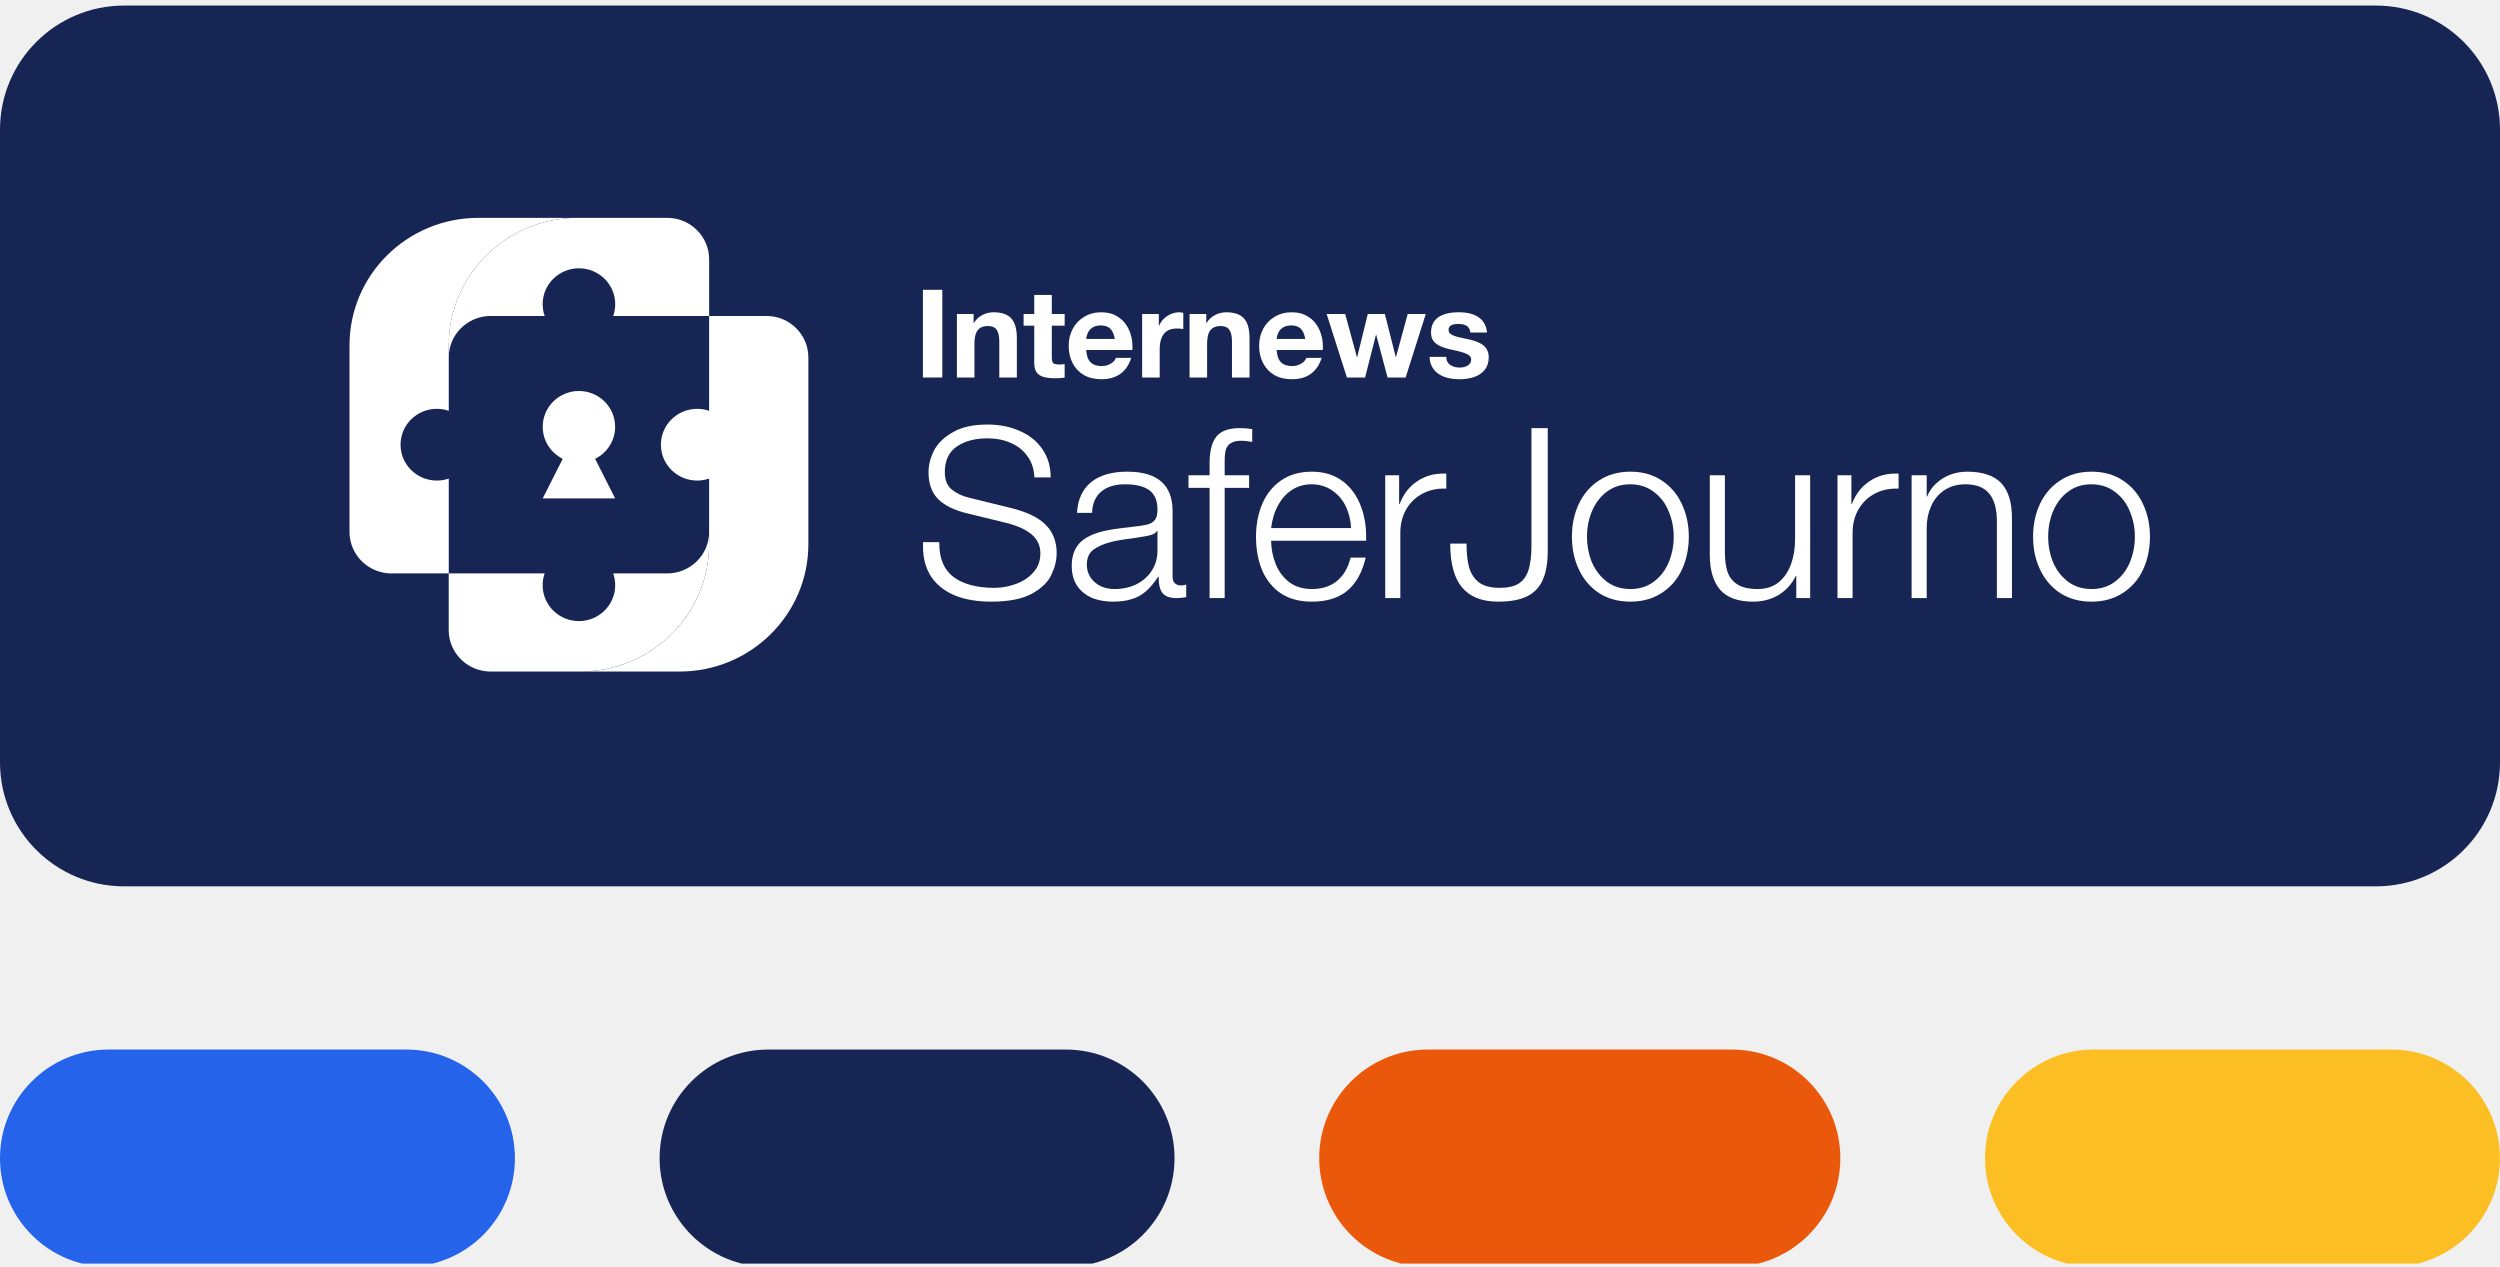
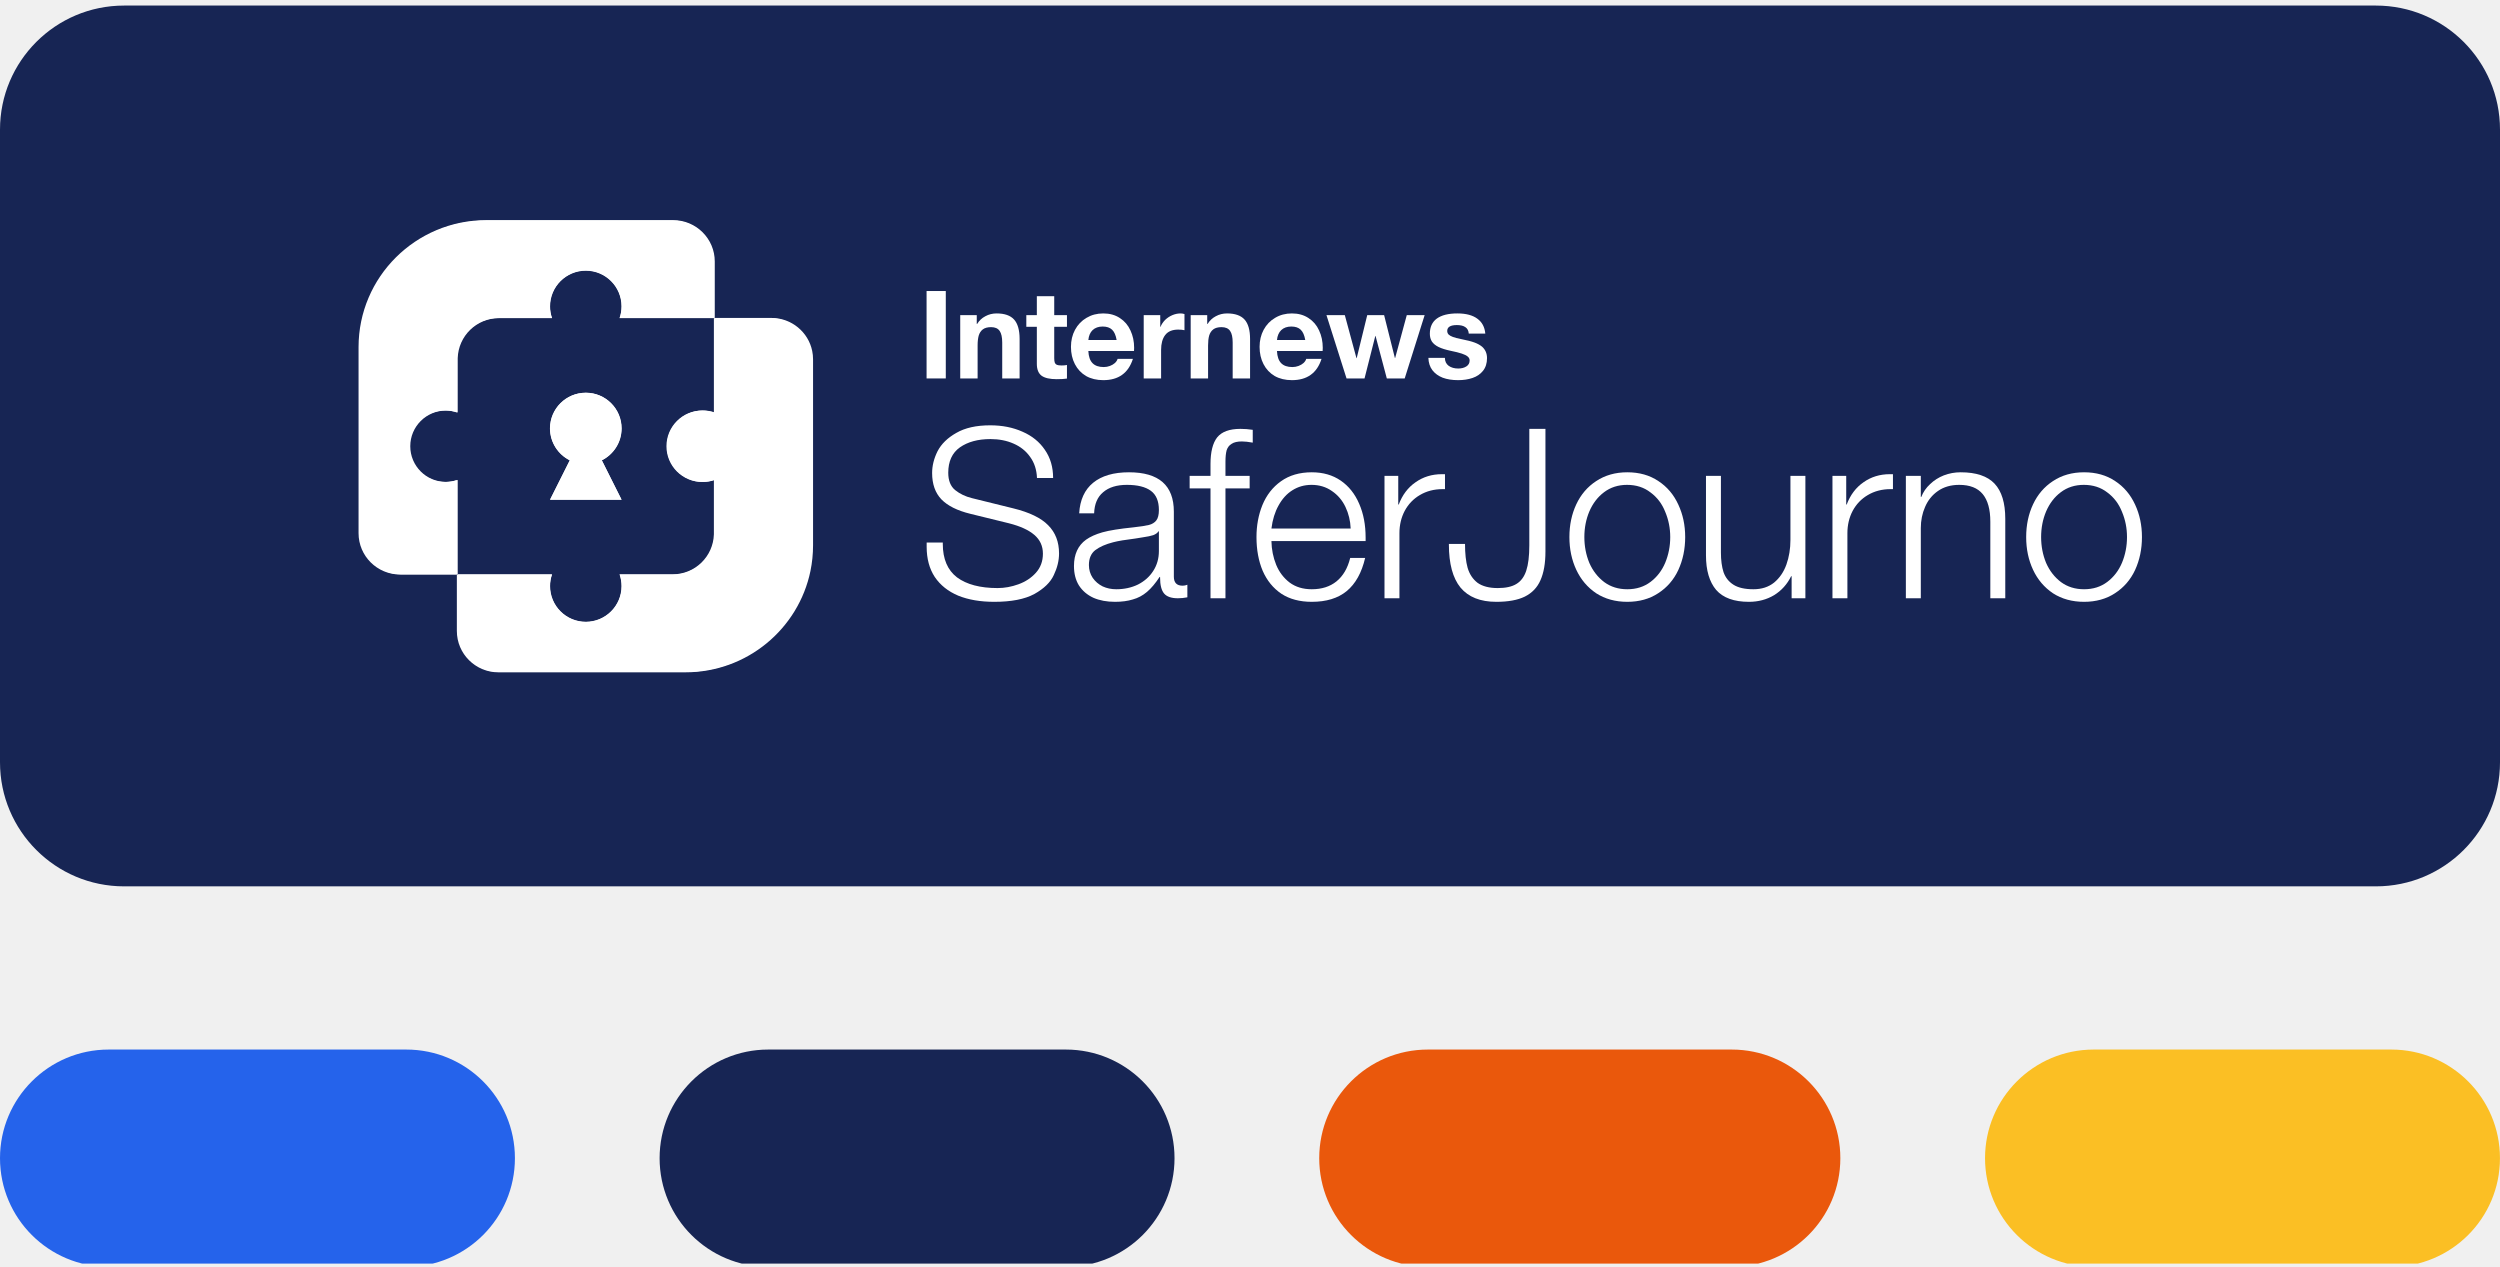
<svg xmlns="http://www.w3.org/2000/svg" width="310" height="157" viewBox="0 0 310 157" fill="none">
  <g clip-path="url(#clip0_4860_4349)">
    <rect x="228.203" y="130.145" width="26.944" height="64.619" rx="13.472" transform="rotate(90 228.203 130.145)" fill="#EA580C" />
-     <path d="M13.472 157.089C6.032 157.089 -1.72477e-06 151.058 -3.85239e-06 143.617V143.617C-5.98e-06 136.177 6.032 130.145 13.472 130.145L50.378 130.145C57.818 130.145 63.85 136.177 63.85 143.617V143.617C63.85 151.058 57.818 157.089 50.378 157.089L13.472 157.089Z" fill="#2563EB" />
+     <path d="M13.472 157.089C6.032 157.089 -1.72477e-06 151.058 -3.85239e-06 143.617C-5.98e-06 136.177 6.032 130.145 13.472 130.145L50.378 130.145C57.818 130.145 63.85 136.177 63.85 143.617C63.85 151.058 57.818 157.089 50.378 157.089L13.472 157.089Z" fill="#2563EB" />
    <rect x="246.145" y="157.089" width="26.944" height="63.85" rx="13.472" transform="rotate(-90 246.145 157.089)" fill="#FBBF24" />
    <rect x="145.641" y="130.145" width="26.944" height="63.85" rx="13.472" transform="rotate(90 145.641 130.145)" fill="#172554" />
-     <path d="M0 16.076C0 7.578 6.888 0.69 15.386 0.69H294.614C303.112 0.69 310 7.578 310 16.076V94.522C310 103.02 303.112 109.908 294.614 109.908H15.386C6.888 109.908 0 103.02 0 94.523V16.076Z" fill="#172554" />
-     <path d="M55.641 71.105L55.641 78.128C55.641 80.969 57.97 83.272 60.843 83.272H71.951C80.776 83.272 87.93 76.199 87.93 67.473L87.93 65.961C87.93 68.802 85.601 71.105 82.727 71.105H76.035C76.196 71.563 76.284 72.055 76.284 72.568C76.284 75.024 74.27 77.016 71.785 77.016C69.301 77.016 67.287 75.024 67.287 72.568C67.287 72.055 67.374 71.563 67.536 71.105H55.641Z" fill="white" />
-     <path d="M71.965 83.272H84.259C93.084 83.272 100.238 76.199 100.238 67.473V44.324C100.238 41.483 97.909 39.18 95.035 39.18H87.932V50.941C87.468 50.781 86.971 50.694 86.452 50.694C83.968 50.694 81.953 52.686 81.953 55.142C81.953 57.599 83.968 59.59 86.452 59.59C86.971 59.59 87.468 59.504 87.932 59.344V65.961L87.932 67.473C87.932 76.195 80.784 83.266 71.965 83.272Z" fill="white" />
-     <path d="M87.934 39.18L87.934 32.157C87.934 29.316 85.604 27.013 82.731 27.013L71.623 27.013C62.798 27.013 55.644 34.086 55.644 42.811L55.644 44.324C55.644 41.483 57.974 39.18 60.847 39.18L67.539 39.18C67.378 38.722 67.29 38.23 67.29 37.717C67.29 35.261 69.304 33.269 71.789 33.269C74.273 33.269 76.288 35.261 76.288 37.717C76.288 38.23 76.2 38.722 76.039 39.18L87.934 39.18Z" fill="white" />
-     <path d="M71.603 27.013C62.788 27.024 55.646 34.093 55.646 42.811L55.646 44.282C55.646 44.296 55.646 44.31 55.646 44.324V50.941C55.183 50.781 54.685 50.694 54.167 50.694C51.682 50.694 49.668 52.686 49.668 55.142C49.668 57.599 51.682 59.59 54.167 59.59C54.685 59.59 55.183 59.504 55.646 59.344V71.105L48.543 71.105C45.669 71.105 43.34 68.802 43.34 65.961V42.811C43.34 34.086 50.494 27.013 59.319 27.013H71.603Z" fill="white" />
-     <path fill-rule="evenodd" clip-rule="evenodd" d="M73.795 56.894C75.267 56.165 76.277 54.661 76.277 52.923C76.277 50.471 74.267 48.483 71.787 48.483C69.307 48.483 67.297 50.471 67.297 52.923C67.297 54.661 68.307 56.165 69.778 56.894L67.297 61.801H76.277L73.795 56.894Z" fill="white" />
-     <path d="M122.413 52.643C123.918 52.643 125.264 52.909 126.452 53.44C127.64 53.952 128.571 54.7 129.244 55.684C129.937 56.668 130.284 57.839 130.284 59.197H128.264C128.224 58.173 127.937 57.297 127.403 56.569C126.888 55.841 126.195 55.29 125.324 54.916C124.472 54.542 123.512 54.355 122.443 54.355C120.878 54.355 119.601 54.7 118.611 55.389C117.641 56.077 117.156 57.13 117.156 58.547C117.156 59.511 117.443 60.23 118.017 60.702C118.611 61.174 119.314 61.509 120.126 61.706L125.294 62.975C127.313 63.467 128.769 64.165 129.66 65.071C130.571 65.976 131.026 67.147 131.026 68.584C131.026 69.469 130.808 70.365 130.373 71.27C129.957 72.175 129.145 72.962 127.937 73.631C126.729 74.281 125.056 74.605 122.918 74.605C121.175 74.605 119.671 74.35 118.403 73.838C117.136 73.306 116.156 72.529 115.463 71.506C114.79 70.483 114.453 69.233 114.453 67.757V67.226H116.473V67.403C116.473 69.272 117.067 70.66 118.255 71.565C119.463 72.451 121.156 72.893 123.334 72.893C124.205 72.893 125.076 72.736 125.947 72.421C126.818 72.106 127.541 71.634 128.115 71.004C128.709 70.355 129.006 69.558 129.006 68.613C129.006 67.668 128.65 66.891 127.937 66.281C127.224 65.671 126.165 65.189 124.759 64.835L119.918 63.654C118.294 63.26 117.087 62.66 116.295 61.853C115.522 61.046 115.136 59.954 115.136 58.577C115.136 57.671 115.364 56.766 115.819 55.861C116.295 54.956 117.077 54.198 118.166 53.588C119.255 52.958 120.67 52.643 122.413 52.643Z" fill="white" />
-     <path d="M139.784 58.488C143.527 58.488 145.398 60.121 145.398 63.388V71.476C145.398 72.224 145.764 72.598 146.497 72.598C146.695 72.598 146.893 72.559 147.091 72.48V74.044C146.695 74.123 146.299 74.163 145.903 74.163C145.091 74.163 144.517 73.966 144.18 73.572C143.843 73.179 143.675 72.519 143.675 71.594V71.506H143.616C143.101 72.293 142.576 72.913 142.042 73.366C141.507 73.818 140.913 74.133 140.259 74.31C139.626 74.507 138.883 74.605 138.032 74.605C137.002 74.605 136.101 74.438 135.329 74.103C134.557 73.749 133.953 73.238 133.517 72.569C133.102 71.9 132.894 71.093 132.894 70.148C132.894 68.692 133.399 67.6 134.408 66.871C134.943 66.498 135.626 66.192 136.458 65.956C137.309 65.72 138.606 65.513 140.349 65.336C141.24 65.238 141.883 65.14 142.279 65.041C142.675 64.943 142.982 64.756 143.2 64.48C143.418 64.205 143.527 63.772 143.527 63.182C143.527 62.08 143.19 61.282 142.517 60.791C141.844 60.298 140.844 60.053 139.517 60.053C138.25 60.053 137.26 60.358 136.547 60.968C135.834 61.558 135.458 62.434 135.418 63.595H133.547C133.646 61.922 134.23 60.653 135.299 59.787C136.369 58.921 137.864 58.488 139.784 58.488ZM143.467 65.838C143.348 66.035 143.131 66.192 142.814 66.311C142.517 66.409 142.091 66.498 141.537 66.576L140.616 66.724C139.329 66.881 138.388 67.039 137.794 67.196C136.864 67.432 136.121 67.757 135.567 68.17C135.032 68.584 134.765 69.203 134.765 70.03C134.765 70.62 134.923 71.152 135.24 71.624C135.557 72.077 135.973 72.431 136.488 72.687C137.002 72.923 137.567 73.041 138.18 73.041C139.19 73.041 140.101 72.844 140.913 72.451C141.725 72.037 142.358 71.476 142.814 70.768C143.289 70.04 143.527 69.213 143.527 68.288V65.838H143.467Z" fill="white" />
-     <path d="M149.988 60.495H147.374V58.931H149.988V57.455C149.988 55.959 150.265 54.857 150.82 54.149C151.394 53.44 152.364 53.086 153.73 53.086C154.245 53.086 154.76 53.126 155.275 53.204V54.798C154.74 54.7 154.285 54.651 153.909 54.651C153.354 54.651 152.928 54.749 152.631 54.946C152.334 55.123 152.127 55.389 152.008 55.743C151.909 56.097 151.859 56.579 151.859 57.189V58.931H154.889V60.495H151.859V74.163H149.988V60.495Z" fill="white" />
-     <path d="M162.664 58.488C164.07 58.488 165.278 58.832 166.287 59.521C167.297 60.21 168.069 61.174 168.604 62.414C169.139 63.634 169.406 65.031 169.406 66.606V67.049H157.615C157.635 68.091 157.833 69.076 158.209 70C158.585 70.906 159.149 71.644 159.902 72.214C160.654 72.765 161.575 73.041 162.664 73.041C163.911 73.041 164.941 72.716 165.753 72.067C166.584 71.398 167.159 70.424 167.475 69.144H169.347C168.911 70.994 168.139 72.372 167.03 73.277C165.941 74.163 164.486 74.605 162.664 74.605C161.159 74.605 159.892 74.271 158.862 73.602C157.833 72.913 157.051 71.959 156.516 70.738C156.001 69.518 155.744 68.121 155.744 66.547C155.744 65.11 155.991 63.782 156.486 62.562C157.001 61.322 157.773 60.338 158.803 59.61C159.852 58.862 161.139 58.488 162.664 58.488ZM167.535 65.484C167.495 64.52 167.277 63.624 166.881 62.798C166.485 61.971 165.921 61.312 165.189 60.82C164.456 60.308 163.604 60.053 162.634 60.053C161.743 60.053 160.941 60.279 160.229 60.731C159.535 61.164 158.961 61.794 158.506 62.621C158.05 63.428 157.753 64.382 157.615 65.484H167.535Z" fill="white" />
-     <path d="M179.045 60.584C177.976 60.584 177.026 60.83 176.194 61.322C175.382 61.794 174.749 62.453 174.293 63.3C173.858 64.126 173.64 65.051 173.64 66.074V74.163H171.769V58.931H173.491V62.503H173.551C174.006 61.302 174.709 60.377 175.66 59.728C176.61 59.059 177.709 58.724 178.956 58.724H179.342V60.584H179.045Z" fill="white" />
-     <path d="M191.919 68.347C191.919 69.804 191.711 70.994 191.295 71.919C190.899 72.824 190.245 73.503 189.335 73.956C188.444 74.389 187.256 74.605 185.771 74.605C183.771 74.605 182.276 74.015 181.286 72.834C180.316 71.653 179.83 69.863 179.83 67.462V67.403H181.85C181.85 68.603 181.959 69.597 182.177 70.384C182.414 71.171 182.83 71.791 183.424 72.244C184.038 72.677 184.88 72.893 185.949 72.893C186.939 72.893 187.711 72.726 188.265 72.391C188.84 72.057 189.255 71.506 189.513 70.738C189.77 69.971 189.899 68.918 189.899 67.58V53.086H191.919V68.347Z" fill="white" />
-     <path d="M202.165 58.488C203.67 58.488 204.967 58.852 206.056 59.58C207.145 60.289 207.977 61.263 208.551 62.503C209.125 63.723 209.412 65.071 209.412 66.547C209.412 68.042 209.125 69.41 208.551 70.65C207.977 71.87 207.135 72.834 206.026 73.543C204.937 74.251 203.65 74.605 202.165 74.605C200.68 74.605 199.383 74.251 198.275 73.543C197.186 72.814 196.354 71.84 195.78 70.62C195.205 69.4 194.918 68.042 194.918 66.547C194.918 65.051 195.205 63.693 195.78 62.473C196.354 61.253 197.186 60.289 198.275 59.58C199.383 58.852 200.68 58.488 202.165 58.488ZM196.79 66.547C196.79 67.688 196.997 68.761 197.413 69.764C197.849 70.748 198.473 71.545 199.284 72.155C200.096 72.746 201.057 73.041 202.165 73.041C203.294 73.041 204.264 72.736 205.076 72.126C205.888 71.516 206.502 70.719 206.917 69.735C207.333 68.731 207.541 67.668 207.541 66.547C207.541 65.445 207.333 64.402 206.917 63.418C206.521 62.414 205.908 61.607 205.076 60.997C204.264 60.367 203.284 60.053 202.136 60.053C201.027 60.053 200.066 60.358 199.255 60.968C198.463 61.558 197.849 62.355 197.413 63.359C196.997 64.343 196.79 65.405 196.79 66.547Z" fill="white" />
-     <path d="M213.887 68.465C213.887 69.43 213.996 70.246 214.214 70.915C214.451 71.585 214.867 72.106 215.461 72.48C216.055 72.854 216.887 73.041 217.956 73.041C218.986 73.041 219.847 72.765 220.54 72.214C221.233 71.644 221.748 70.896 222.084 69.971C222.421 69.026 222.589 68.003 222.589 66.901V58.931H224.461V74.163H222.738V71.417H222.679C222.183 72.421 221.471 73.208 220.54 73.779C219.609 74.33 218.56 74.605 217.392 74.605C215.531 74.605 214.164 74.113 213.293 73.129C212.442 72.126 212.016 70.689 212.016 68.82V58.931H213.887V68.465Z" fill="white" />
-     <path d="M235.126 60.584C234.057 60.584 233.107 60.83 232.275 61.322C231.463 61.794 230.83 62.453 230.374 63.3C229.939 64.126 229.721 65.051 229.721 66.074V74.163H227.85V58.931H229.572V62.503H229.632C230.087 61.302 230.79 60.377 231.74 59.728C232.691 59.059 233.79 58.724 235.037 58.724H235.423V60.584H235.126Z" fill="white" />
-     <path d="M243.901 58.488C245.841 58.488 247.257 58.96 248.148 59.905C249.039 60.85 249.484 62.306 249.484 64.274V74.163H247.613V64.628C247.613 63.113 247.297 61.971 246.663 61.204C246.029 60.436 245.049 60.053 243.723 60.053C242.673 60.053 241.782 60.308 241.049 60.82C240.337 61.312 239.802 61.971 239.446 62.798C239.089 63.605 238.911 64.48 238.911 65.425V74.163H237.04V58.931H238.911V61.558H238.97C239.208 60.948 239.574 60.417 240.069 59.964C240.564 59.492 241.139 59.128 241.792 58.872C242.465 58.616 243.168 58.488 243.901 58.488Z" fill="white" />
-     <path d="M259.348 58.488C260.853 58.488 262.15 58.852 263.239 59.58C264.328 60.289 265.16 61.263 265.734 62.503C266.308 63.723 266.595 65.071 266.595 66.547C266.595 68.042 266.308 69.41 265.734 70.65C265.16 71.87 264.318 72.834 263.209 73.543C262.12 74.251 260.833 74.605 259.348 74.605C257.863 74.605 256.566 74.251 255.458 73.543C254.369 72.814 253.537 71.84 252.963 70.62C252.388 69.4 252.101 68.042 252.101 66.547C252.101 65.051 252.388 63.693 252.963 62.473C253.537 61.253 254.369 60.289 255.458 59.58C256.566 58.852 257.863 58.488 259.348 58.488ZM253.973 66.547C253.973 67.688 254.18 68.761 254.596 69.764C255.032 70.748 255.656 71.545 256.467 72.155C257.279 72.746 258.24 73.041 259.348 73.041C260.477 73.041 261.447 72.736 262.259 72.126C263.071 71.516 263.685 70.719 264.1 69.735C264.516 68.731 264.724 67.668 264.724 66.547C264.724 65.445 264.516 64.402 264.1 63.418C263.704 62.414 263.091 61.607 262.259 60.997C261.447 60.367 260.467 60.053 259.319 60.053C258.21 60.053 257.249 60.358 256.438 60.968C255.646 61.558 255.032 62.355 254.596 63.359C254.18 64.343 253.973 65.405 253.973 66.547Z" fill="white" />
-     <path d="M116.848 46.811H114.441V35.935H116.848V46.811Z" fill="white" />
-     <path d="M123.207 38.722C124.209 38.722 124.939 38.976 125.399 39.484C125.859 39.992 126.089 40.799 126.089 41.906V46.811H123.912V42.348C123.912 41.688 123.805 41.205 123.59 40.901C123.376 40.586 123.018 40.428 122.518 40.428C122.078 40.428 121.736 40.52 121.491 40.703C121.245 40.886 121.072 41.145 120.97 41.48C120.878 41.805 120.832 42.216 120.832 42.714V46.811H118.655V38.936H120.724V40.032H120.77C121.026 39.616 121.368 39.296 121.797 39.073C122.226 38.839 122.696 38.722 123.207 38.722Z" fill="white" />
-     <path d="M130.423 38.936H132.017V40.383H130.423V44.282C130.423 44.536 130.448 44.729 130.5 44.861C130.551 44.983 130.637 45.07 130.76 45.12C130.893 45.171 131.087 45.197 131.343 45.197C131.629 45.197 131.853 45.176 132.017 45.136V46.827C131.71 46.877 131.281 46.903 130.729 46.903C129.871 46.903 129.243 46.761 128.844 46.476C128.446 46.182 128.246 45.689 128.246 44.998V40.383H126.928V38.936H128.246V36.575H130.423V38.936Z" fill="white" />
-     <path d="M136.564 38.722C137.371 38.722 138.066 38.915 138.649 39.301C139.231 39.677 139.67 40.19 139.967 40.84C140.273 41.49 140.427 42.211 140.427 43.003L140.411 43.399H134.694C134.725 44.079 134.899 44.582 135.215 44.907C135.532 45.232 136.002 45.395 136.625 45.395C136.891 45.395 137.147 45.349 137.392 45.258C137.637 45.166 137.847 45.044 138.02 44.892C138.194 44.729 138.306 44.557 138.357 44.374H140.273C139.987 45.268 139.532 45.933 138.909 46.37C138.296 46.806 137.514 47.025 136.564 47.025C135.736 47.025 135.016 46.852 134.403 46.507C133.8 46.151 133.335 45.659 133.008 45.029C132.681 44.399 132.518 43.683 132.518 42.881C132.518 42.099 132.686 41.393 133.024 40.764C133.371 40.124 133.851 39.626 134.464 39.271C135.077 38.905 135.777 38.722 136.564 38.722ZM138.235 42.028C138.133 41.439 137.944 41.013 137.668 40.748C137.392 40.484 136.998 40.352 136.488 40.352C135.966 40.352 135.547 40.5 135.231 40.794C134.924 41.089 134.745 41.5 134.694 42.028H138.235Z" fill="white" />
-     <path d="M146.254 38.722C146.387 38.722 146.545 38.748 146.729 38.799V40.809C146.494 40.759 146.234 40.733 145.948 40.733C145.202 40.733 144.655 40.962 144.308 41.419C143.97 41.865 143.802 42.48 143.802 43.262V46.811H141.625V38.936H143.695V40.398H143.725C143.858 40.073 144.052 39.784 144.308 39.53C144.573 39.276 144.875 39.078 145.212 38.936C145.549 38.794 145.897 38.722 146.254 38.722Z" fill="white" />
-     <path d="M152.058 38.722C153.06 38.722 153.79 38.976 154.25 39.484C154.71 39.992 154.94 40.799 154.94 41.906V46.811H152.763V42.348C152.763 41.688 152.656 41.205 152.441 40.901C152.227 40.586 151.869 40.428 151.368 40.428C150.929 40.428 150.587 40.52 150.342 40.703C150.096 40.886 149.923 41.145 149.82 41.48C149.728 41.805 149.682 42.216 149.682 42.714V46.811H147.506V38.936H149.575V40.032H149.621C149.877 39.616 150.219 39.296 150.648 39.073C151.077 38.839 151.547 38.722 152.058 38.722Z" fill="white" />
-     <path d="M160.178 38.722C160.985 38.722 161.68 38.915 162.263 39.301C162.845 39.677 163.284 40.19 163.581 40.84C163.887 41.49 164.04 42.211 164.04 43.003L164.025 43.399H158.308C158.339 44.079 158.512 44.582 158.829 44.907C159.146 45.232 159.616 45.395 160.239 45.395C160.505 45.395 160.76 45.349 161.006 45.258C161.251 45.166 161.46 45.044 161.634 44.892C161.808 44.729 161.92 44.557 161.971 44.374H163.887C163.601 45.268 163.146 45.933 162.523 46.37C161.91 46.806 161.128 47.025 160.178 47.025C159.35 47.025 158.63 46.852 158.017 46.507C157.414 46.151 156.949 45.659 156.622 45.029C156.295 44.399 156.132 43.683 156.132 42.881C156.132 42.099 156.3 41.393 156.637 40.764C156.985 40.124 157.465 39.626 158.078 39.271C158.691 38.905 159.391 38.722 160.178 38.722ZM161.849 42.028C161.747 41.439 161.557 41.013 161.282 40.748C161.006 40.484 160.612 40.352 160.101 40.352C159.58 40.352 159.161 40.5 158.845 40.794C158.538 41.089 158.359 41.5 158.308 42.028H161.849Z" fill="white" />
-     <path d="M168.259 44.282H168.289L169.608 38.936H171.723L173.071 44.267H173.102L174.558 38.936H176.796L174.298 46.811H172.06L170.65 41.525H170.619L169.27 46.811H167.017L164.504 38.936H166.803L168.259 44.282Z" fill="white" />
-     <path d="M180.895 38.722C181.968 38.722 182.801 38.941 183.394 39.377C183.986 39.804 184.318 40.423 184.39 41.236H182.321C182.29 40.86 182.147 40.591 181.891 40.428C181.646 40.256 181.294 40.169 180.834 40.169C180.027 40.169 179.623 40.413 179.623 40.901C179.623 41.073 179.679 41.221 179.792 41.343C179.904 41.454 180.083 41.556 180.328 41.647C180.573 41.739 180.905 41.825 181.324 41.906C182.101 42.059 182.678 42.206 183.056 42.348C183.434 42.49 183.746 42.663 183.991 42.866C184.4 43.231 184.604 43.704 184.604 44.282C184.604 44.922 184.436 45.45 184.099 45.867C183.772 46.273 183.337 46.568 182.796 46.75C182.254 46.933 181.651 47.025 180.987 47.025C180.251 47.025 179.608 46.923 179.056 46.72C178.514 46.507 178.085 46.197 177.769 45.791C177.452 45.374 177.283 44.861 177.263 44.252H179.332C179.332 44.679 179.49 45.009 179.807 45.242C180.124 45.466 180.522 45.577 181.003 45.577C181.401 45.577 181.738 45.491 182.014 45.318C182.29 45.146 182.428 44.897 182.428 44.572C182.428 44.379 182.346 44.217 182.183 44.084C182.029 43.953 181.784 43.831 181.447 43.719C181.11 43.607 180.64 43.49 180.037 43.368C179.414 43.236 178.913 43.079 178.535 42.896C178.167 42.714 177.891 42.49 177.707 42.226C177.533 41.952 177.447 41.627 177.447 41.251C177.447 40.418 177.738 39.789 178.32 39.362C178.913 38.936 179.771 38.722 180.895 38.722Z" fill="white" />
+     <path d="M0 16.076C0 7.578 6.888 0.69 15.386 0.69H294.615C303.112 0.69 310 7.578 310 16.076V94.523C310 103.02 303.112 109.908 294.614 109.908H15.386C6.888 109.908 0 103.02 0 94.523V16.076Z" fill="#172554" />
+     <path d="M72.417 27.299C72.43 27.299 72.443 27.299 72.456 27.299H60.288C51.547 27.299 44.461 34.348 44.461 43.044V66.115C44.461 68.946 46.768 71.241 49.614 71.241L56.65 71.241V59.52C56.191 59.679 55.698 59.766 55.185 59.766C52.724 59.766 50.729 57.781 50.729 55.333C50.729 52.885 52.724 50.9 55.185 50.9C55.698 50.9 56.191 50.987 56.65 51.145C56.65 48.895 56.651 46.646 56.65 44.396C56.733 41.636 59.008 39.425 61.801 39.425H68.43C68.27 38.969 68.183 38.478 68.183 37.967C68.183 35.519 70.178 33.535 72.639 33.535C75.1 33.535 77.095 35.519 77.095 37.967C77.095 38.478 77.008 38.969 76.849 39.425L88.631 39.425L88.631 32.426C88.631 29.595 86.323 27.299 83.477 27.299L72.475 27.299C72.456 27.299 72.436 27.299 72.417 27.299Z" fill="white" />
+     <path d="M72.859 83.367C72.844 83.367 72.829 83.367 72.815 83.367H72.838C72.833 83.367 72.829 83.367 72.824 83.367L84.992 83.367C92.64 83.367 99.022 77.97 100.498 70.795C100.708 69.77 100.819 68.709 100.819 67.622V44.552C100.819 44.198 100.783 43.852 100.714 43.519C100.234 41.182 98.156 39.425 95.666 39.425H88.63V51.146C88.171 50.987 87.678 50.9 87.164 50.9C84.703 50.9 82.708 52.885 82.708 55.333C82.708 57.781 84.703 59.766 87.164 59.766C87.678 59.766 88.171 59.679 88.63 59.52L88.63 66.271C88.547 69.03 86.272 71.241 83.479 71.241H76.85C77.01 71.698 77.097 72.188 77.097 72.699C77.097 75.147 75.102 77.132 72.641 77.132C70.18 77.132 68.185 75.147 68.185 72.699C68.185 72.188 68.272 71.698 68.431 71.241H56.65L56.65 78.24C56.65 81.072 58.957 83.367 61.803 83.367H72.805C72.824 83.367 72.844 83.367 72.863 83.367L72.859 83.367Z" fill="white" />
+     <path d="M74.629 57.079C76.086 56.353 77.087 54.853 77.087 53.121C77.087 50.678 75.096 48.697 72.639 48.697C70.183 48.697 68.192 50.678 68.192 53.121C68.192 54.853 69.192 56.353 70.65 57.079L68.192 61.969H77.087L74.629 57.079Z" fill="white" />
+     <path d="M72.418 27.342C72.431 27.342 72.443 27.342 72.456 27.342H60.37C51.687 27.342 44.648 34.381 44.648 43.063V66.098C44.648 68.925 46.94 71.217 49.767 71.217L56.756 71.217V59.514C56.3 59.673 55.811 59.759 55.301 59.759C52.856 59.759 50.874 57.777 50.874 55.333C50.874 52.889 52.856 50.907 55.301 50.907C55.811 50.907 56.3 50.993 56.756 51.152C56.756 48.905 56.757 46.659 56.757 44.412C56.839 41.657 59.098 39.45 61.873 39.45H68.457C68.299 38.994 68.212 38.504 68.212 37.994C68.212 35.55 70.194 33.568 72.639 33.568C75.083 33.568 77.065 35.55 77.065 37.994C77.065 38.504 76.979 38.994 76.82 39.45L88.523 39.45L88.523 32.461C88.523 29.634 86.231 27.342 83.404 27.342L72.476 27.342C72.456 27.342 72.437 27.342 72.418 27.342Z" fill="white" />
+     <path d="M72.857 83.324C72.842 83.324 72.827 83.324 72.813 83.324H72.836C72.831 83.324 72.827 83.324 72.822 83.324L84.909 83.324C92.506 83.324 98.845 77.935 100.311 70.772C100.52 69.748 100.63 68.689 100.63 67.603V44.568C100.63 44.215 100.594 43.87 100.526 43.537C100.049 41.204 97.985 39.45 95.511 39.45H88.522V51.152C88.066 50.993 87.576 50.907 87.067 50.907C84.622 50.907 82.64 52.889 82.64 55.333C82.64 57.778 84.622 59.759 87.067 59.759C87.576 59.759 88.066 59.673 88.522 59.514L88.522 66.254C88.44 69.009 86.18 71.217 83.406 71.217H76.821C76.98 71.672 77.066 72.162 77.066 72.672C77.066 75.117 75.085 77.098 72.64 77.098C70.195 77.098 68.214 75.117 68.214 72.672C68.214 72.162 68.3 71.672 68.459 71.217H56.756L56.756 78.205C56.756 81.032 59.047 83.324 61.875 83.324H72.803C72.822 83.324 72.841 83.324 72.861 83.324L72.857 83.324Z" fill="white" />
+     <path d="M74.615 57.076C76.062 56.351 77.056 54.854 77.056 53.124C77.056 50.685 75.078 48.707 72.639 48.707C70.199 48.707 68.221 50.685 68.221 53.124C68.221 54.854 69.215 56.351 70.662 57.076L68.221 61.959H77.056L74.615 57.076Z" fill="white" />
+     <path d="M122.79 52.739C124.281 52.739 125.614 53.004 126.791 53.533C127.968 54.043 128.89 54.788 129.557 55.769C130.243 56.75 130.586 57.917 130.586 59.27H128.586C128.547 58.25 128.262 57.377 127.733 56.652C127.223 55.926 126.536 55.377 125.673 55.004C124.83 54.632 123.879 54.445 122.82 54.445C121.27 54.445 120.005 54.788 119.025 55.475C118.064 56.161 117.583 57.211 117.583 58.623C117.583 59.584 117.868 60.3 118.436 60.77C119.025 61.241 119.721 61.574 120.525 61.77L125.644 63.035C127.644 63.526 129.086 64.222 129.968 65.124C130.871 66.026 131.322 67.193 131.322 68.625C131.322 69.507 131.106 70.4 130.674 71.302C130.263 72.204 129.458 72.989 128.262 73.655C127.066 74.302 125.409 74.626 123.29 74.626C121.565 74.626 120.074 74.371 118.819 73.861C117.564 73.332 116.593 72.557 115.906 71.537C115.24 70.517 114.906 69.272 114.906 67.801V67.272H116.907V67.448C116.907 69.311 117.495 70.694 118.672 71.596C119.868 72.479 121.545 72.92 123.702 72.92C124.565 72.92 125.428 72.763 126.291 72.449C127.154 72.135 127.87 71.665 128.439 71.037C129.027 70.39 129.321 69.596 129.321 68.654C129.321 67.713 128.968 66.938 128.262 66.33C127.556 65.722 126.507 65.242 125.114 64.889L120.319 63.712C118.711 63.32 117.515 62.722 116.73 61.917C115.965 61.113 115.583 60.025 115.583 58.652C115.583 57.75 115.808 56.848 116.259 55.946C116.73 55.043 117.505 54.288 118.584 53.68C119.662 53.053 121.064 52.739 122.79 52.739Z" fill="white" />
+     <path d="M139.997 58.564C143.703 58.564 145.557 60.192 145.557 63.447V71.508C145.557 72.253 145.919 72.626 146.645 72.626C146.841 72.626 147.037 72.587 147.233 72.508V74.067C146.841 74.146 146.449 74.185 146.057 74.185C145.253 74.185 144.684 73.989 144.35 73.597C144.017 73.204 143.85 72.547 143.85 71.626V71.537H143.792C143.282 72.322 142.762 72.939 142.232 73.391C141.703 73.842 141.114 74.156 140.467 74.332C139.84 74.528 139.104 74.626 138.261 74.626C137.241 74.626 136.349 74.459 135.584 74.126C134.819 73.773 134.221 73.263 133.789 72.596C133.377 71.93 133.172 71.125 133.172 70.184C133.172 68.733 133.672 67.644 134.672 66.919C135.201 66.546 135.878 66.242 136.702 66.007C137.545 65.771 138.83 65.565 140.556 65.389C141.438 65.291 142.075 65.193 142.468 65.095C142.86 64.997 143.164 64.81 143.38 64.536C143.595 64.261 143.703 63.83 143.703 63.241C143.703 62.143 143.37 61.349 142.703 60.858C142.036 60.368 141.046 60.123 139.732 60.123C138.477 60.123 137.496 60.427 136.79 61.035C136.084 61.623 135.711 62.496 135.672 63.653H133.819C133.917 61.986 134.495 60.721 135.554 59.858C136.613 58.995 138.094 58.564 139.997 58.564ZM143.644 65.889C143.527 66.085 143.311 66.242 142.997 66.36C142.703 66.458 142.281 66.546 141.732 66.624L140.82 66.772C139.545 66.928 138.614 67.085 138.026 67.242C137.104 67.478 136.368 67.801 135.819 68.213C135.29 68.625 135.025 69.243 135.025 70.066C135.025 70.655 135.182 71.184 135.496 71.655C135.809 72.106 136.221 72.459 136.731 72.714C137.241 72.949 137.8 73.067 138.408 73.067C139.408 73.067 140.31 72.871 141.114 72.479C141.919 72.067 142.546 71.508 142.997 70.802C143.468 70.076 143.703 69.252 143.703 68.331V65.889H143.644Z" fill="white" />
+     <path d="M150.103 60.564H147.515V59.005H150.103V57.534C150.103 56.044 150.378 54.945 150.927 54.239C151.496 53.533 152.457 53.18 153.81 53.18C154.32 53.18 154.83 53.219 155.34 53.298V54.886C154.81 54.788 154.359 54.739 153.987 54.739C153.437 54.739 153.016 54.837 152.722 55.034C152.427 55.21 152.221 55.475 152.104 55.828C152.006 56.181 151.957 56.661 151.957 57.269V59.005H154.957V60.564H151.957V74.185H150.103V60.564Z" fill="white" />
+     <path d="M162.659 58.564C164.051 58.564 165.248 58.907 166.248 59.593C167.248 60.28 168.013 61.241 168.542 62.476C169.072 63.692 169.337 65.085 169.337 66.654V67.095H157.658C157.677 68.135 157.873 69.115 158.246 70.037C158.619 70.939 159.178 71.674 159.923 72.243C160.668 72.792 161.58 73.067 162.659 73.067C163.894 73.067 164.914 72.743 165.718 72.096C166.542 71.429 167.111 70.459 167.424 69.184H169.278C168.846 71.027 168.081 72.4 166.983 73.302C165.905 74.185 164.463 74.626 162.659 74.626C161.168 74.626 159.913 74.293 158.893 73.626C157.873 72.939 157.099 71.988 156.569 70.772C156.059 69.556 155.804 68.164 155.804 66.595C155.804 65.163 156.049 63.84 156.54 62.623C157.05 61.388 157.815 60.407 158.834 59.682C159.874 58.936 161.149 58.564 162.659 58.564ZM167.483 65.536C167.444 64.575 167.228 63.683 166.836 62.859C166.444 62.035 165.885 61.378 165.159 60.888C164.434 60.378 163.59 60.123 162.629 60.123C161.747 60.123 160.952 60.349 160.246 60.8C159.56 61.231 158.991 61.859 158.54 62.682C158.089 63.486 157.795 64.438 157.658 65.536H167.483Z" fill="white" />
+     <path d="M178.884 60.653C177.825 60.653 176.884 60.898 176.06 61.388C175.256 61.859 174.629 62.516 174.178 63.359C173.746 64.183 173.53 65.104 173.53 66.124V74.185H171.677V59.005H173.383V62.565H173.442C173.893 61.368 174.589 60.447 175.531 59.799C176.472 59.133 177.561 58.799 178.796 58.799H179.179V60.653H178.884Z" fill="white" />
+     <path d="M191.635 68.389C191.635 69.841 191.429 71.027 191.017 71.949C190.625 72.851 189.978 73.528 189.076 73.979C188.193 74.41 187.017 74.626 185.546 74.626C183.565 74.626 182.084 74.038 181.103 72.861C180.142 71.684 179.662 69.9 179.662 67.507V67.448H181.662C181.662 68.644 181.77 69.635 181.986 70.419C182.221 71.204 182.633 71.822 183.222 72.273C183.83 72.704 184.663 72.92 185.722 72.92C186.703 72.92 187.468 72.753 188.017 72.42C188.586 72.086 188.997 71.537 189.252 70.772C189.507 70.007 189.635 68.958 189.635 67.625V53.18H191.635V68.389Z" fill="white" />
+     <path d="M201.785 58.564C203.275 58.564 204.56 58.927 205.638 59.652C206.717 60.358 207.541 61.329 208.109 62.565C208.678 63.781 208.963 65.124 208.963 66.595C208.963 68.085 208.678 69.448 208.109 70.684C207.541 71.9 206.707 72.861 205.609 73.567C204.53 74.273 203.255 74.626 201.785 74.626C200.314 74.626 199.029 74.273 197.931 73.567C196.852 72.841 196.028 71.871 195.46 70.655C194.891 69.439 194.606 68.085 194.606 66.595C194.606 65.104 194.891 63.751 195.46 62.535C196.028 61.319 196.852 60.358 197.931 59.652C199.029 58.927 200.314 58.564 201.785 58.564ZM196.46 66.595C196.46 67.733 196.666 68.801 197.078 69.802C197.509 70.782 198.127 71.576 198.931 72.184C199.735 72.773 200.686 73.067 201.785 73.067C202.902 73.067 203.863 72.763 204.667 72.155C205.472 71.547 206.08 70.753 206.491 69.772C206.903 68.772 207.109 67.713 207.109 66.595C207.109 65.497 206.903 64.457 206.491 63.477C206.099 62.476 205.491 61.672 204.667 61.064C203.863 60.437 202.893 60.123 201.755 60.123C200.657 60.123 199.706 60.427 198.902 61.035C198.117 61.623 197.509 62.418 197.078 63.418C196.666 64.398 196.46 65.457 196.46 66.595Z" fill="white" />
+     <path d="M213.395 68.507C213.395 69.468 213.503 70.282 213.718 70.949C213.954 71.616 214.366 72.135 214.954 72.508C215.542 72.881 216.366 73.067 217.425 73.067C218.445 73.067 219.298 72.792 219.985 72.243C220.671 71.674 221.181 70.929 221.514 70.007C221.848 69.066 222.014 68.046 222.014 66.948V59.005H223.868V74.185H222.161V71.449H222.103C221.612 72.449 220.906 73.234 219.985 73.802C219.063 74.352 218.023 74.626 216.866 74.626C215.023 74.626 213.669 74.136 212.806 73.155C211.963 72.155 211.541 70.723 211.541 68.86V59.005H213.395V68.507Z" fill="white" />
+     <path d="M234.432 60.653C233.373 60.653 232.432 60.898 231.608 61.388C230.804 61.859 230.176 62.516 229.725 63.359C229.294 64.183 229.078 65.104 229.078 66.124V74.185H227.225V59.005H228.931V62.565H228.99C229.441 61.368 230.137 60.447 231.078 59.799C232.02 59.133 233.108 58.799 234.344 58.799H234.726V60.653H234.432Z" fill="white" />
+     <path d="M243.123 58.564C245.045 58.564 246.447 59.035 247.33 59.976C248.212 60.917 248.654 62.369 248.654 64.33V74.185H246.8V64.683C246.8 63.173 246.487 62.035 245.859 61.27C245.231 60.505 244.261 60.123 242.947 60.123C241.907 60.123 241.025 60.378 240.299 60.888C239.593 61.378 239.063 62.035 238.71 62.859C238.357 63.663 238.181 64.536 238.181 65.477V74.185H236.327V59.005H238.181V61.623H238.24C238.475 61.015 238.838 60.486 239.328 60.035C239.818 59.564 240.387 59.201 241.034 58.946C241.701 58.691 242.397 58.564 243.123 58.564Z" fill="white" />
+     <path d="M258.424 58.564C259.914 58.564 261.199 58.927 262.278 59.652C263.356 60.358 264.18 61.329 264.749 62.565C265.317 63.781 265.602 65.124 265.602 66.595C265.602 68.085 265.317 69.448 264.749 70.684C264.18 71.9 263.346 72.861 262.248 73.567C261.169 74.273 259.895 74.626 258.424 74.626C256.953 74.626 255.668 74.273 254.57 73.567C253.491 72.841 252.668 71.871 252.099 70.655C251.53 69.439 251.246 68.085 251.246 66.595C251.246 65.104 251.53 63.751 252.099 62.535C252.668 61.319 253.491 60.358 254.57 59.652C255.668 58.927 256.953 58.564 258.424 58.564ZM253.099 66.595C253.099 67.733 253.305 68.801 253.717 69.802C254.148 70.782 254.766 71.576 255.57 72.184C256.374 72.773 257.326 73.067 258.424 73.067C259.542 73.067 260.503 72.763 261.307 72.155C262.111 71.547 262.719 70.753 263.131 69.772C263.543 68.772 263.748 67.713 263.748 66.595C263.748 65.497 263.543 64.457 263.131 63.477C262.738 62.476 262.13 61.672 261.307 61.064C260.503 60.437 259.532 60.123 258.394 60.123C257.296 60.123 256.345 60.427 255.541 61.035C254.756 61.623 254.148 62.418 253.717 63.418C253.305 64.398 253.099 65.457 253.099 66.595Z" fill="white" />
+     <path d="M117.278 46.927H114.895V36.087H117.278V46.927Z" fill="white" />
+     <path d="M123.577 38.865C124.569 38.865 125.293 39.119 125.748 39.625C126.203 40.131 126.431 40.935 126.431 42.038V46.927H124.275V42.479C124.275 41.821 124.169 41.34 123.957 41.036C123.744 40.723 123.39 40.566 122.894 40.566C122.459 40.566 122.12 40.657 121.877 40.839C121.634 41.021 121.462 41.279 121.361 41.613C121.27 41.937 121.224 42.347 121.224 42.843V46.927H119.068V39.078H121.118V40.171H121.163C121.416 39.756 121.755 39.437 122.18 39.215C122.605 38.982 123.071 38.865 123.577 38.865Z" fill="white" />
+     <path d="M130.724 39.078H132.303V40.52H130.724V44.407C130.724 44.66 130.749 44.852 130.8 44.984C130.851 45.105 130.937 45.191 131.058 45.242C131.19 45.292 131.382 45.318 131.635 45.318C131.918 45.318 132.141 45.297 132.303 45.257V46.942C131.999 46.993 131.574 47.018 131.028 47.018C130.178 47.018 129.555 46.876 129.16 46.593C128.766 46.299 128.568 45.809 128.568 45.12V40.52H127.263V39.078H128.568V36.725H130.724V39.078Z" fill="white" />
+     <path d="M136.807 38.865C137.606 38.865 138.295 39.058 138.872 39.442C139.448 39.817 139.884 40.328 140.177 40.976C140.481 41.623 140.633 42.342 140.633 43.132L140.617 43.526H134.955C134.985 44.204 135.157 44.705 135.471 45.029C135.785 45.353 136.25 45.515 136.868 45.515C137.131 45.515 137.384 45.469 137.627 45.378C137.87 45.287 138.077 45.166 138.249 45.014C138.421 44.852 138.533 44.68 138.583 44.498H140.481C140.197 45.389 139.747 46.051 139.13 46.487C138.522 46.922 137.748 47.139 136.807 47.139C135.987 47.139 135.274 46.967 134.666 46.623C134.069 46.269 133.609 45.778 133.285 45.151C132.961 44.523 132.799 43.81 132.799 43.01C132.799 42.231 132.966 41.527 133.3 40.9C133.644 40.262 134.12 39.766 134.727 39.412C135.334 39.048 136.028 38.865 136.807 38.865ZM138.462 42.16C138.36 41.573 138.173 41.148 137.9 40.885C137.627 40.621 137.237 40.49 136.731 40.49C136.215 40.49 135.8 40.637 135.486 40.93C135.183 41.224 135.005 41.634 134.955 42.16H138.462Z" fill="white" />
+     <path d="M146.405 38.865C146.536 38.865 146.693 38.891 146.875 38.941V40.945C146.643 40.895 146.385 40.87 146.101 40.87C145.362 40.87 144.821 41.097 144.477 41.553C144.143 41.998 143.976 42.61 143.976 43.39V46.927H141.82V39.078H143.87V40.535H143.9C144.032 40.212 144.224 39.923 144.477 39.67C144.74 39.417 145.039 39.22 145.373 39.078C145.707 38.936 146.051 38.865 146.405 38.865Z" fill="white" />
+     <path d="M152.154 38.865C153.145 38.865 153.869 39.119 154.325 39.625C154.78 40.131 155.008 40.935 155.008 42.038V46.927H152.852V42.479C152.852 41.821 152.746 41.34 152.533 41.036C152.321 40.723 151.966 40.566 151.47 40.566C151.035 40.566 150.696 40.657 150.453 40.839C150.21 41.021 150.038 41.279 149.937 41.613C149.846 41.937 149.801 42.347 149.801 42.843V46.927H147.645V39.078H149.694V40.171H149.74C149.993 39.756 150.332 39.437 150.757 39.215C151.182 38.982 151.648 38.865 152.154 38.865Z" fill="white" />
+     <path d="M160.196 38.865C160.996 38.865 161.684 39.058 162.261 39.442C162.838 39.817 163.273 40.328 163.567 40.976C163.87 41.623 164.022 42.342 164.022 43.132L164.007 43.526H158.344C158.375 44.204 158.547 44.705 158.86 45.029C159.174 45.353 159.64 45.515 160.257 45.515C160.52 45.515 160.773 45.469 161.016 45.378C161.259 45.287 161.466 45.166 161.639 45.014C161.811 44.852 161.922 44.68 161.973 44.498H163.87C163.587 45.389 163.136 46.051 162.519 46.487C161.912 46.922 161.138 47.139 160.196 47.139C159.377 47.139 158.663 46.967 158.056 46.623C157.459 46.269 156.998 45.778 156.674 45.151C156.35 44.523 156.188 43.81 156.188 43.01C156.188 42.231 156.355 41.527 156.689 40.9C157.034 40.262 157.509 39.766 158.116 39.412C158.724 39.048 159.417 38.865 160.196 38.865ZM161.851 42.16C161.75 41.573 161.563 41.148 161.289 40.885C161.016 40.621 160.626 40.49 160.12 40.49C159.604 40.49 159.189 40.637 158.876 40.93C158.572 41.224 158.395 41.634 158.344 42.16H161.851Z" fill="white" />
+     <path d="M168.2 44.407H168.231L169.536 39.078H171.631L172.967 44.392H172.998L174.44 39.078H176.656L174.182 46.927H171.965L170.568 41.659H170.538L169.202 46.927H166.971L164.481 39.078H166.758L168.2 44.407Z" fill="white" />
+     <path d="M180.717 38.865C181.779 38.865 182.604 39.083 183.191 39.518C183.778 39.943 184.107 40.561 184.178 41.37H182.128C182.098 40.996 181.956 40.728 181.703 40.566C181.46 40.394 181.111 40.308 180.656 40.308C179.856 40.308 179.456 40.551 179.456 41.036C179.456 41.209 179.512 41.355 179.623 41.477C179.735 41.588 179.912 41.689 180.155 41.78C180.398 41.871 180.727 41.958 181.142 42.038C181.911 42.19 182.483 42.337 182.857 42.479C183.232 42.62 183.54 42.792 183.783 42.995C184.188 43.359 184.39 43.83 184.39 44.407C184.39 45.044 184.223 45.571 183.889 45.986C183.566 46.39 183.135 46.684 182.599 46.866C182.063 47.048 181.465 47.139 180.808 47.139C180.079 47.139 179.441 47.038 178.895 46.836C178.358 46.623 177.933 46.315 177.62 45.91C177.306 45.495 177.139 44.984 177.119 44.376H179.168C179.168 44.801 179.325 45.13 179.639 45.363C179.952 45.586 180.347 45.697 180.823 45.697C181.217 45.697 181.551 45.611 181.825 45.439C182.098 45.267 182.235 45.019 182.235 44.695C182.235 44.503 182.154 44.341 181.992 44.209C181.84 44.078 181.597 43.956 181.263 43.845C180.929 43.734 180.463 43.617 179.866 43.496C179.249 43.364 178.753 43.207 178.379 43.025C178.014 42.843 177.741 42.62 177.559 42.357C177.387 42.084 177.301 41.76 177.301 41.386C177.301 40.556 177.589 39.928 178.166 39.503C178.753 39.078 179.603 38.865 180.717 38.865Z" fill="white" />
  </g>
  <defs>
    <clipPath id="clip0_4860_4349">
      <rect width="310" height="156" fill="white" transform="translate(0 0.689941)" />
    </clipPath>
  </defs>
</svg>
